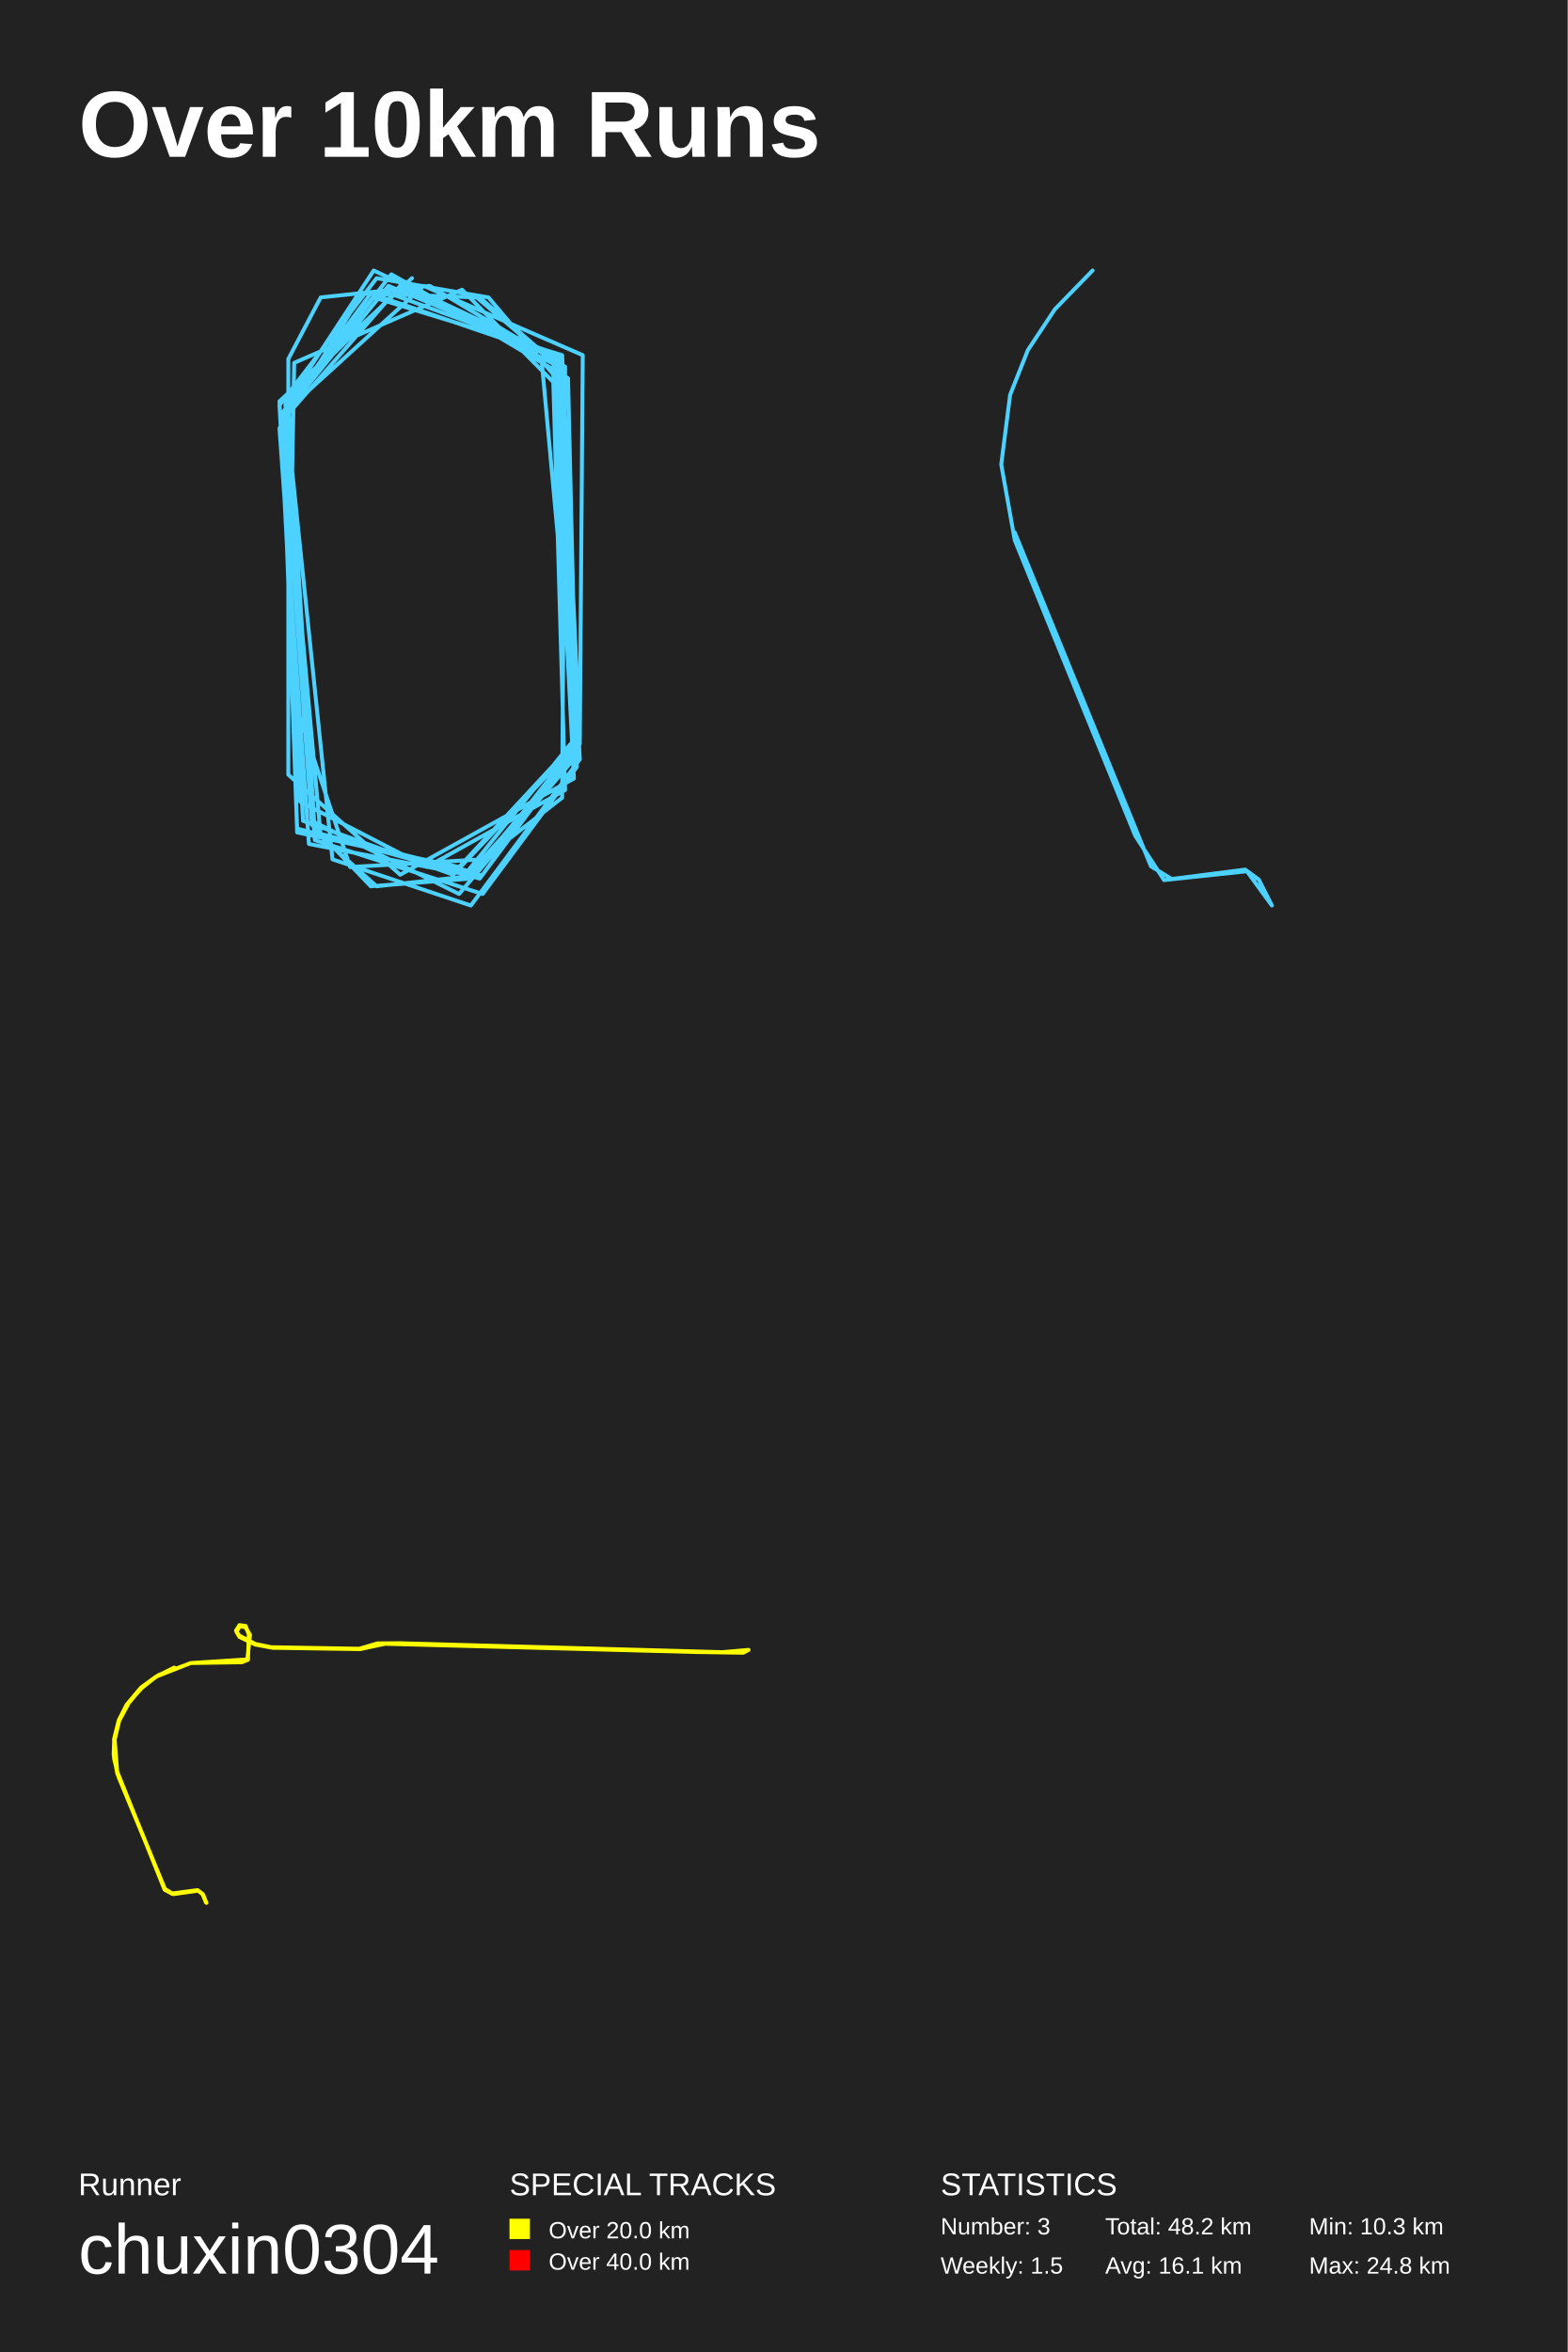
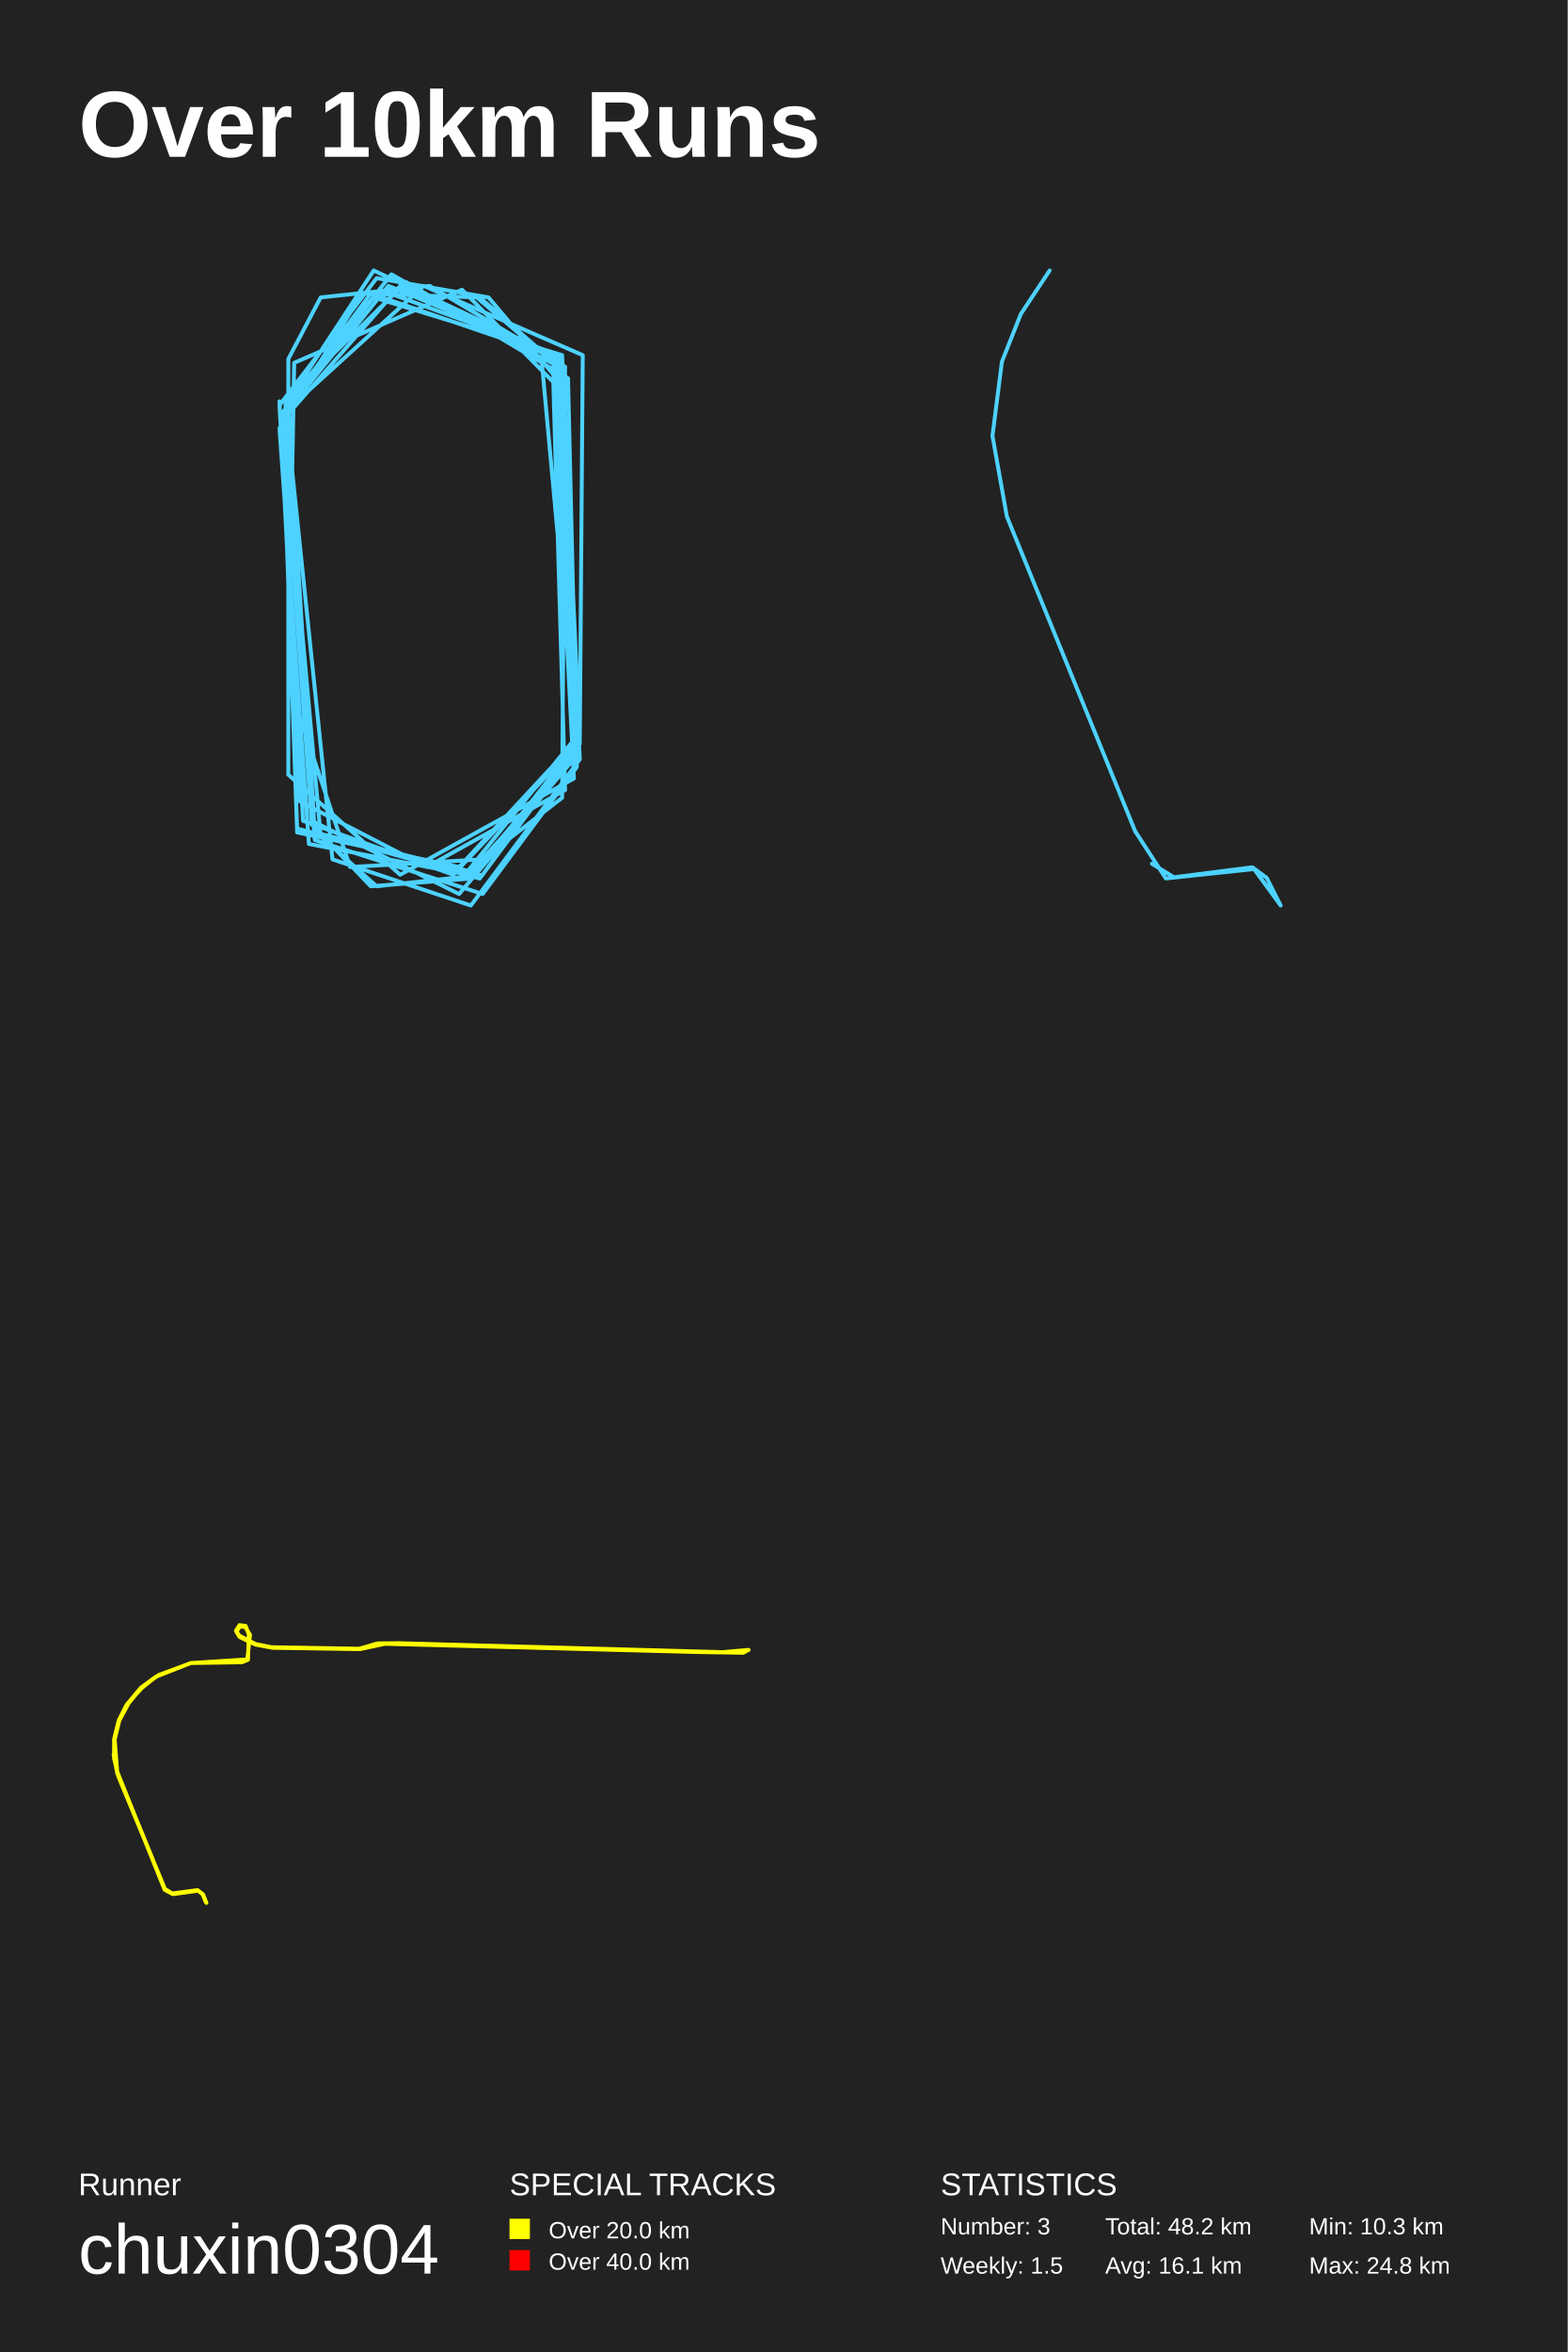
<svg xmlns="http://www.w3.org/2000/svg" baseProfile="full" height="300mm" version="1.1" viewBox="0,0,200,300" width="200mm">
  <defs />
  <rect fill="#222222" height="300" width="200" x="0" y="0" />
  <text fill="#FFFFFF" style="font-size:12px; font-family:Arial; font-weight:bold;" x="10" y="20">Over 10km Runs</text>
  <text fill="#FFFFFF" style="font-size:4px; font-family:Arial" x="10" y="280">Runner</text>
  <text fill="#FFFFFF" style="font-size:9px; font-family:Arial" x="10" y="290">chuxin0304</text>
  <text fill="#FFFFFF" style="font-size:4px; font-family:Arial" x="65" y="280">SPECIAL TRACKS</text>
  <rect fill="yellow" height="2.6" width="2.6" x="65" y="283" />
  <text fill="#FFFFFF" style="font-size:3px; font-family:Arial" x="70" y="285.5">Over 20.0 km</text>
  <rect fill="red" height="2.6" width="2.6" x="65" y="287" />
  <text fill="#FFFFFF" style="font-size:3px; font-family:Arial" x="70" y="289.5">Over 40.0 km</text>
  <text fill="#FFFFFF" style="font-size:4px; font-family:Arial" x="120" y="280">STATISTICS</text>
  <text fill="#FFFFFF" style="font-size:3px; font-family:Arial" x="120" y="285">Number: 3</text>
  <text fill="#FFFFFF" style="font-size:3px; font-family:Arial" x="120" y="290">Weekly: 1.5</text>
  <text fill="#FFFFFF" style="font-size:3px; font-family:Arial" x="141" y="285">Total: 48.2 km</text>
  <text fill="#FFFFFF" style="font-size:3px; font-family:Arial" x="141" y="290">Avg: 16.1 km</text>
  <text fill="#FFFFFF" style="font-size:3px; font-family:Arial" x="167" y="285">Min: 10.3 km</text>
  <text fill="#FFFFFF" style="font-size:3px; font-family:Arial" x="167" y="290">Max: 24.8 km</text>
-   <polyline fill="none" opacity="1" points="52.558,35.482 35.655,51.191 38.284,102.246 54.437,110.591 72.092,100.773 70.589,48.737 58.944,36.955 37.533,46.282 36.782,87.027 44.67,110.591 61.574,109.609 71.716,101.755 72.092,46.773 54.812,36.464 40.914,37.936 36.782,45.791 36.782,98.809 51.056,111.573 73.218,99.3 70.589,47.755 62.325,37.936 48.051,35.482 35.655,51.682 38.66,104.7 57.817,111.573 73.594,94.882 69.086,45.791 49.929,34.991 36.03,52.664 37.908,106.173 58.569,110.591 73.594,94.391 71.34,46.773 51.056,36.464 36.03,53.646 37.908,105.682 60.071,111.573 73.594,95.373 71.34,46.773 61.198,37.936 46.173,37.445 35.655,54.627 39.411,107.646 59.695,111.573 73.594,96.355 72.467,48.246 51.807,35.973 36.406,51.191 40.162,106.173 59.695,111.082 73.594,93.9 70.965,45.3 49.553,36.464 36.03,53.155 39.787,105.191 47.299,113.045 60.071,112.064 73.97,94.391 74.345,45.3 54.061,36.464 36.782,52.173 40.162,106.173 61.198,112.064 73.97,94.882 71.716,45.3 47.675,37.936 36.03,52.664 40.914,106.664 48.051,113.045 61.574,111.573 73.97,94.391 71.716,45.791 47.675,34.5 36.406,51.682 42.416,109.609 60.071,115.5 73.97,96.846 71.34,45.3 48.426,36.955 36.782,51.191 39.787,104.7 58.569,114.027 73.594,96.355 71.716,45.791 47.299,37.445 36.03,52.664 40.162,107.155 61.574,114.027 73.594,97.827 70.589,46.282 60.822,37.936 46.924,37.445" stroke="#4DD2FF" stroke-dasharray="none" stroke-linecap="round" stroke-linejoin="round" stroke-width="0.5" />
-   <polyline fill="none" opacity="1" points="139.389,34.5 134.587,39.435 131.134,44.652 128.868,50.363 127.735,59.246 129.461,68.904 144.838,106.618 148.507,112.257 159.082,111.13 162.265,115.5 160.593,112.187 158.866,110.918 149.478,112.116 146.834,110.495 129.461,67.917" stroke="#4DD2FF" stroke-dasharray="none" stroke-linecap="round" stroke-linejoin="round" stroke-width="0.5" />
-   <polyline fill="none" opacity="1" points="14.574,221.735 14.5,223.799 14.965,226.203 21.041,240.94 22.119,241.596 25.278,241.159 25.854,241.62 26.281,242.664 25.872,241.596 25.203,241.086 21.914,241.523 21.041,240.964 15.02,226.251 14.574,224.018 14.649,221.662 15.169,219.55 16.544,217 18.384,214.985 20.242,213.65 24.367,212.12 31.558,211.659 31.893,208.526 31.298,207.531 30.592,207.458 30.165,208.138 30.555,208.793 32.581,209.765 34.755,210.177 45.941,210.347 49.119,209.667 88.606,210.712 94.812,210.809 95.5,210.444 92.155,210.736 50.958,209.595 48.152,209.619 45.83,210.299 34.606,210.104 32.581,209.692 30.518,208.623 30.109,207.992 30.555,207.288 31.336,207.385 31.744,208.478 31.633,211.707 30.852,212.023 24.33,212.12 19.889,213.868 17.993,215.252 16.154,217.438 15.15,219.429 14.556,221.808 14.556,224.309 15.113,226.616 21.06,240.989 22.1,241.596 25.241,241.134 25.909,241.644 26.337,242.712 25.835,241.596 25.203,241.11 21.989,241.571 21.004,241.037 14.946,225.96 14.63,221.881 15.225,219.429 16.228,217.462 17.882,215.471 19.889,213.868 22.23,212.703" stroke="yellow" stroke-dasharray="none" stroke-linecap="round" stroke-linejoin="round" stroke-width="0.5" />
+   <polyline fill="none" opacity="1" points="35.655,51.191 38.284,102.246 54.437,110.591 72.092,100.773 70.589,48.737 58.944,36.955 37.533,46.282 36.782,87.027 44.67,110.591 61.574,109.609 71.716,101.755 72.092,46.773 54.812,36.464 40.914,37.936 36.782,45.791 36.782,98.809 51.056,111.573 73.218,99.3 70.589,47.755 62.325,37.936 48.051,35.482 35.655,51.682 38.66,104.7 57.817,111.573 73.594,94.882 69.086,45.791 49.929,34.991 36.03,52.664 37.908,106.173 58.569,110.591 73.594,94.391 71.34,46.773 51.056,36.464 36.03,53.646 37.908,105.682 60.071,111.573 73.594,95.373 71.34,46.773 61.198,37.936 46.173,37.445 35.655,54.627 39.411,107.646 59.695,111.573 73.594,96.355 72.467,48.246 51.807,35.973 36.406,51.191 40.162,106.173 59.695,111.082 73.594,93.9 70.965,45.3 49.553,36.464 36.03,53.155 39.787,105.191 47.299,113.045 60.071,112.064 73.97,94.391 74.345,45.3 54.061,36.464 36.782,52.173 40.162,106.173 61.198,112.064 73.97,94.882 71.716,45.3 47.675,37.936 36.03,52.664 40.914,106.664 48.051,113.045 61.574,111.573 73.97,94.391 71.716,45.791 47.675,34.5 36.406,51.682 42.416,109.609 60.071,115.5 73.97,96.846 71.34,45.3 48.426,36.955 36.782,51.191 39.787,104.7 58.569,114.027 73.594,96.355 71.716,45.791 47.299,37.445 36.03,52.664 40.162,107.155 61.574,114.027 73.594,97.827 70.589,46.282 60.822,37.936" stroke="#4DD2FF" stroke-dasharray="none" stroke-linecap="round" stroke-linejoin="round" stroke-width="0.5" />
+   <polyline fill="none" opacity="1" points="133.911,34.5 130.234,40.056 127.821,46.137 126.615,55.596 128.453,65.881 144.828,106.042 148.735,112.047 159.996,110.846 163.385,115.5 161.604,111.972 159.766,110.621 149.769,111.897 146.953,110.17" stroke="#4DD2FF" stroke-dasharray="none" stroke-linecap="round" stroke-linejoin="round" stroke-width="0.5" />
+   <polyline fill="none" opacity="1" points="14.5,223.799 14.965,226.203 21.041,240.94 22.119,241.596 25.278,241.159 25.854,241.62 26.281,242.664 25.872,241.596 25.203,241.086 21.914,241.523 21.041,240.964 15.02,226.251 14.574,224.018 14.649,221.662 15.169,219.55 16.544,217 18.384,214.985 20.242,213.65 24.367,212.12 31.558,211.659 31.893,208.526 31.298,207.531 30.592,207.458 30.165,208.138 30.555,208.793 32.581,209.765 34.755,210.177 45.941,210.347 49.119,209.667 88.606,210.712 94.812,210.809 95.5,210.444 92.155,210.736 50.958,209.595 48.152,209.619 45.83,210.299 34.606,210.104 32.581,209.692 30.518,208.623 30.109,207.992 30.555,207.288 31.336,207.385 31.744,208.478 31.633,211.707 30.852,212.023 24.33,212.12 19.889,213.868 17.993,215.252 16.154,217.438 15.15,219.429 14.556,221.808 14.556,224.309 15.113,226.616 21.06,240.989 22.1,241.596 25.241,241.134 25.909,241.644 26.337,242.712 25.835,241.596 25.203,241.11 21.989,241.571 21.004,241.037 14.946,225.96 14.63,221.881 15.225,219.429 16.228,217.462 17.882,215.471 19.889,213.868" stroke="yellow" stroke-dasharray="none" stroke-linecap="round" stroke-linejoin="round" stroke-width="0.5" />
</svg>
